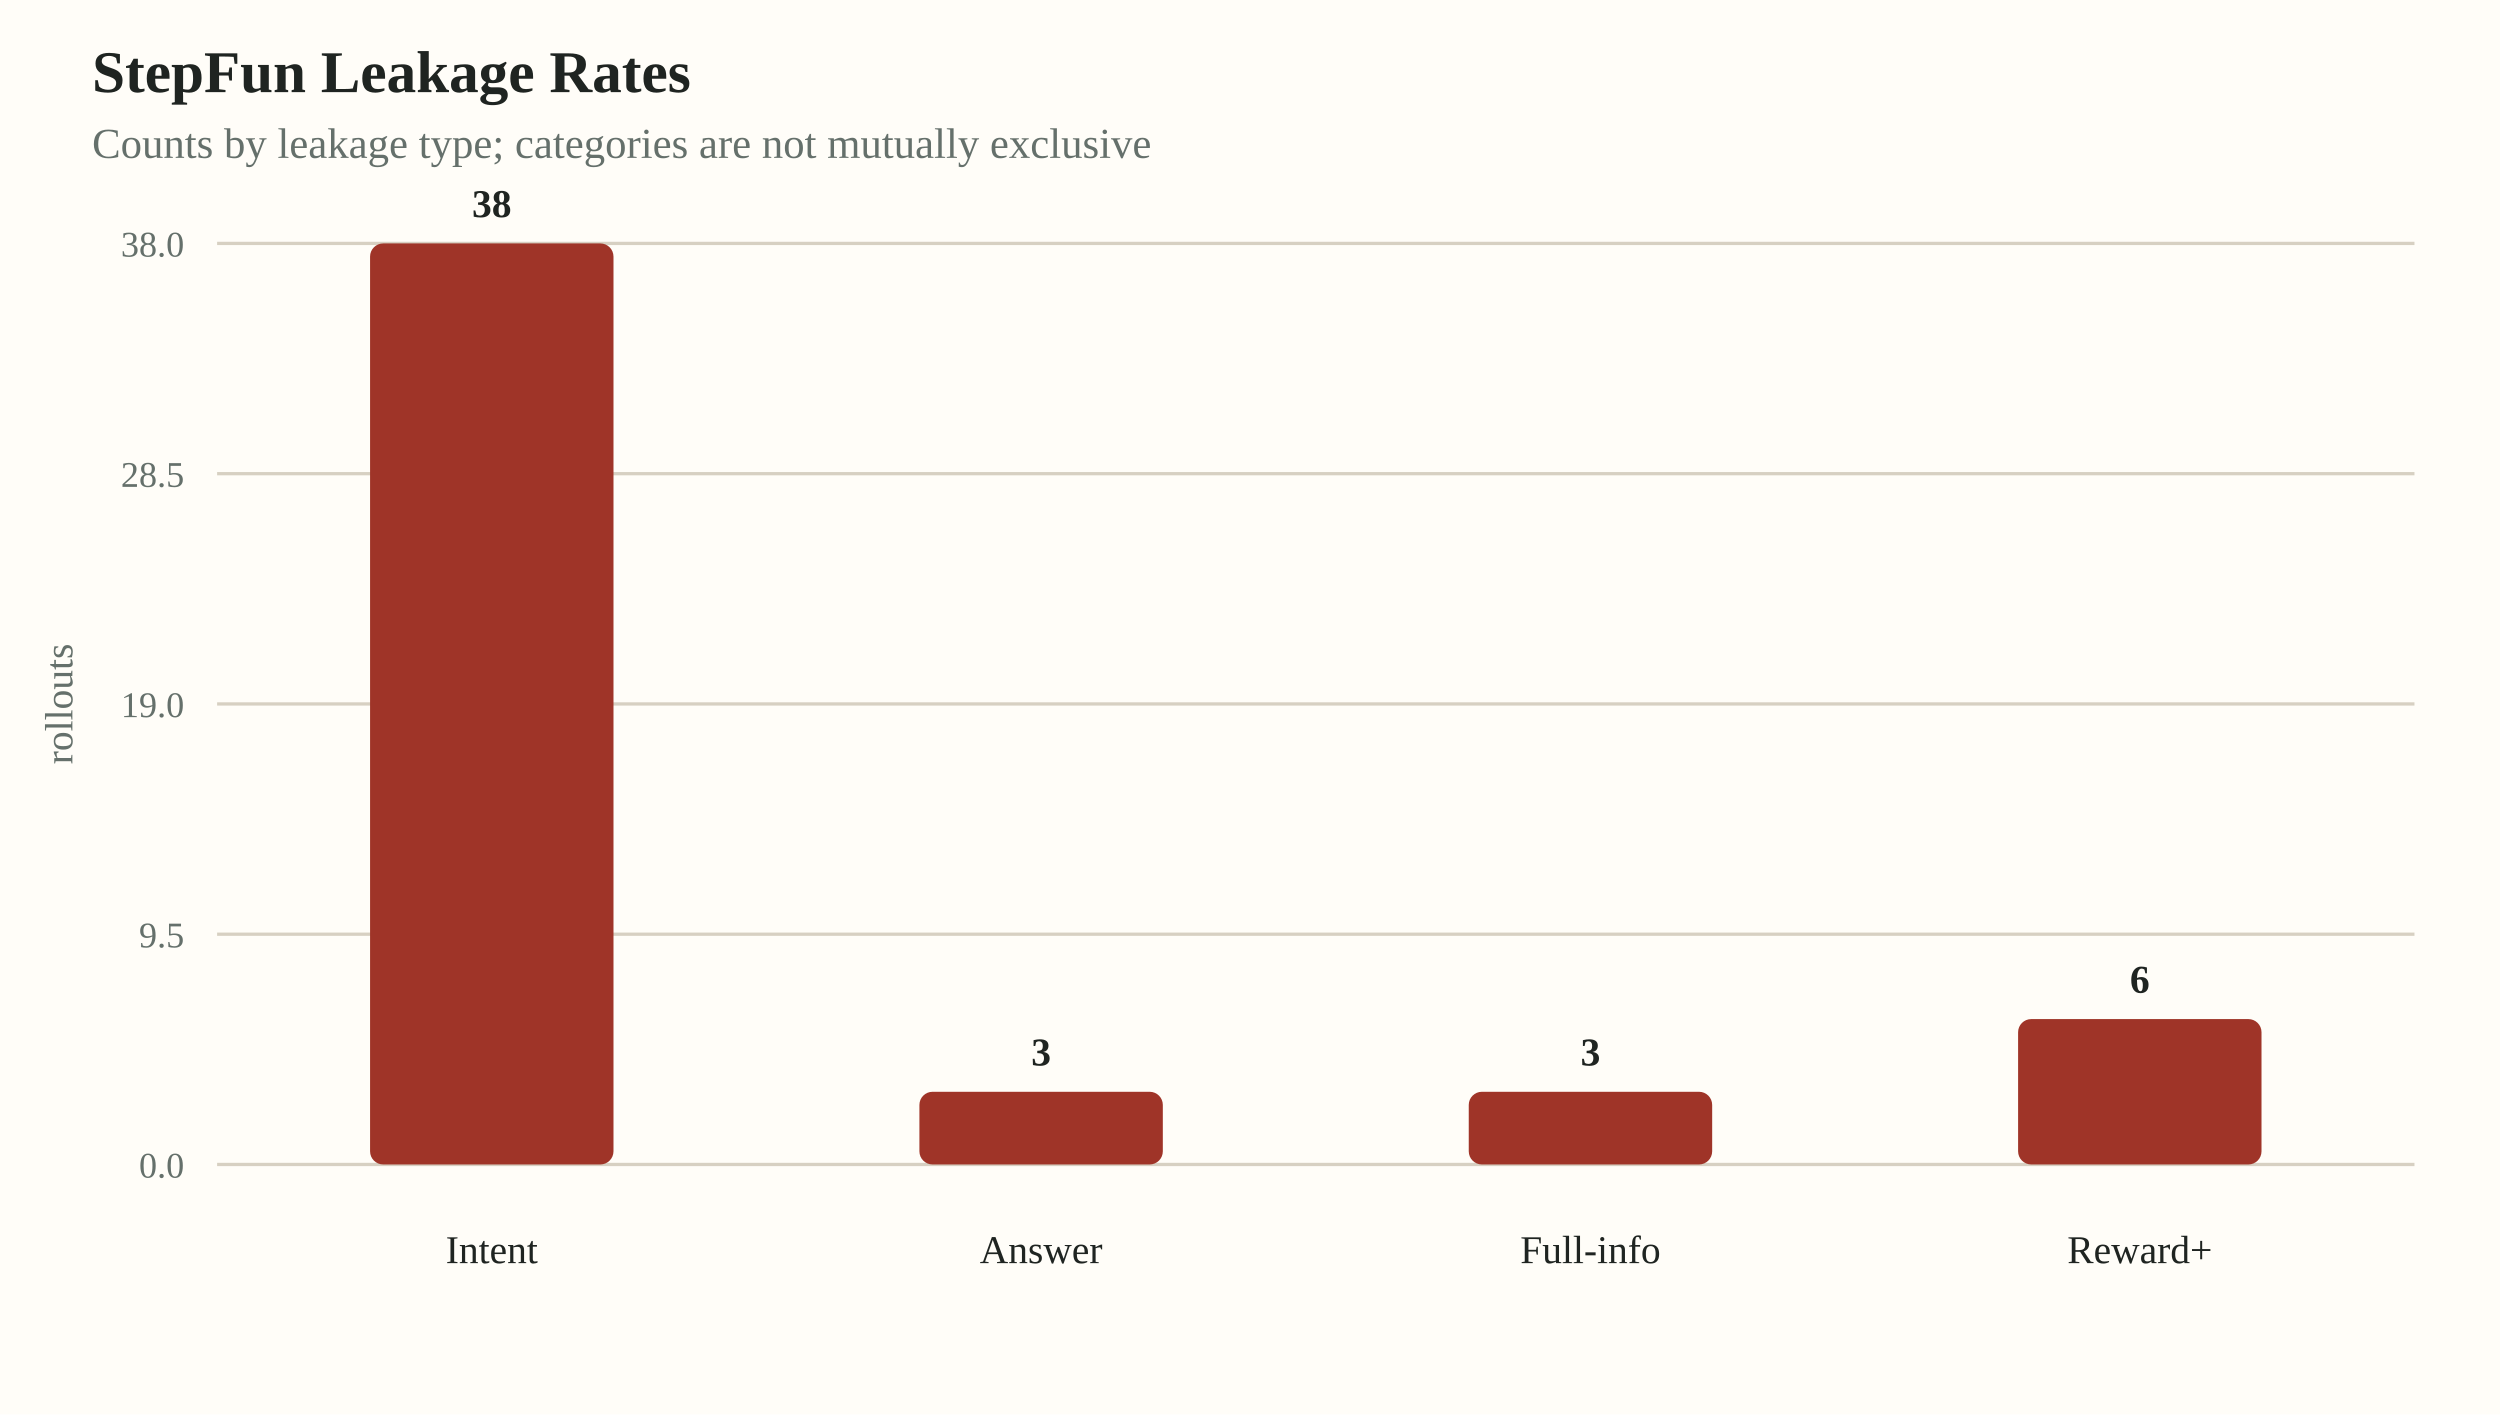
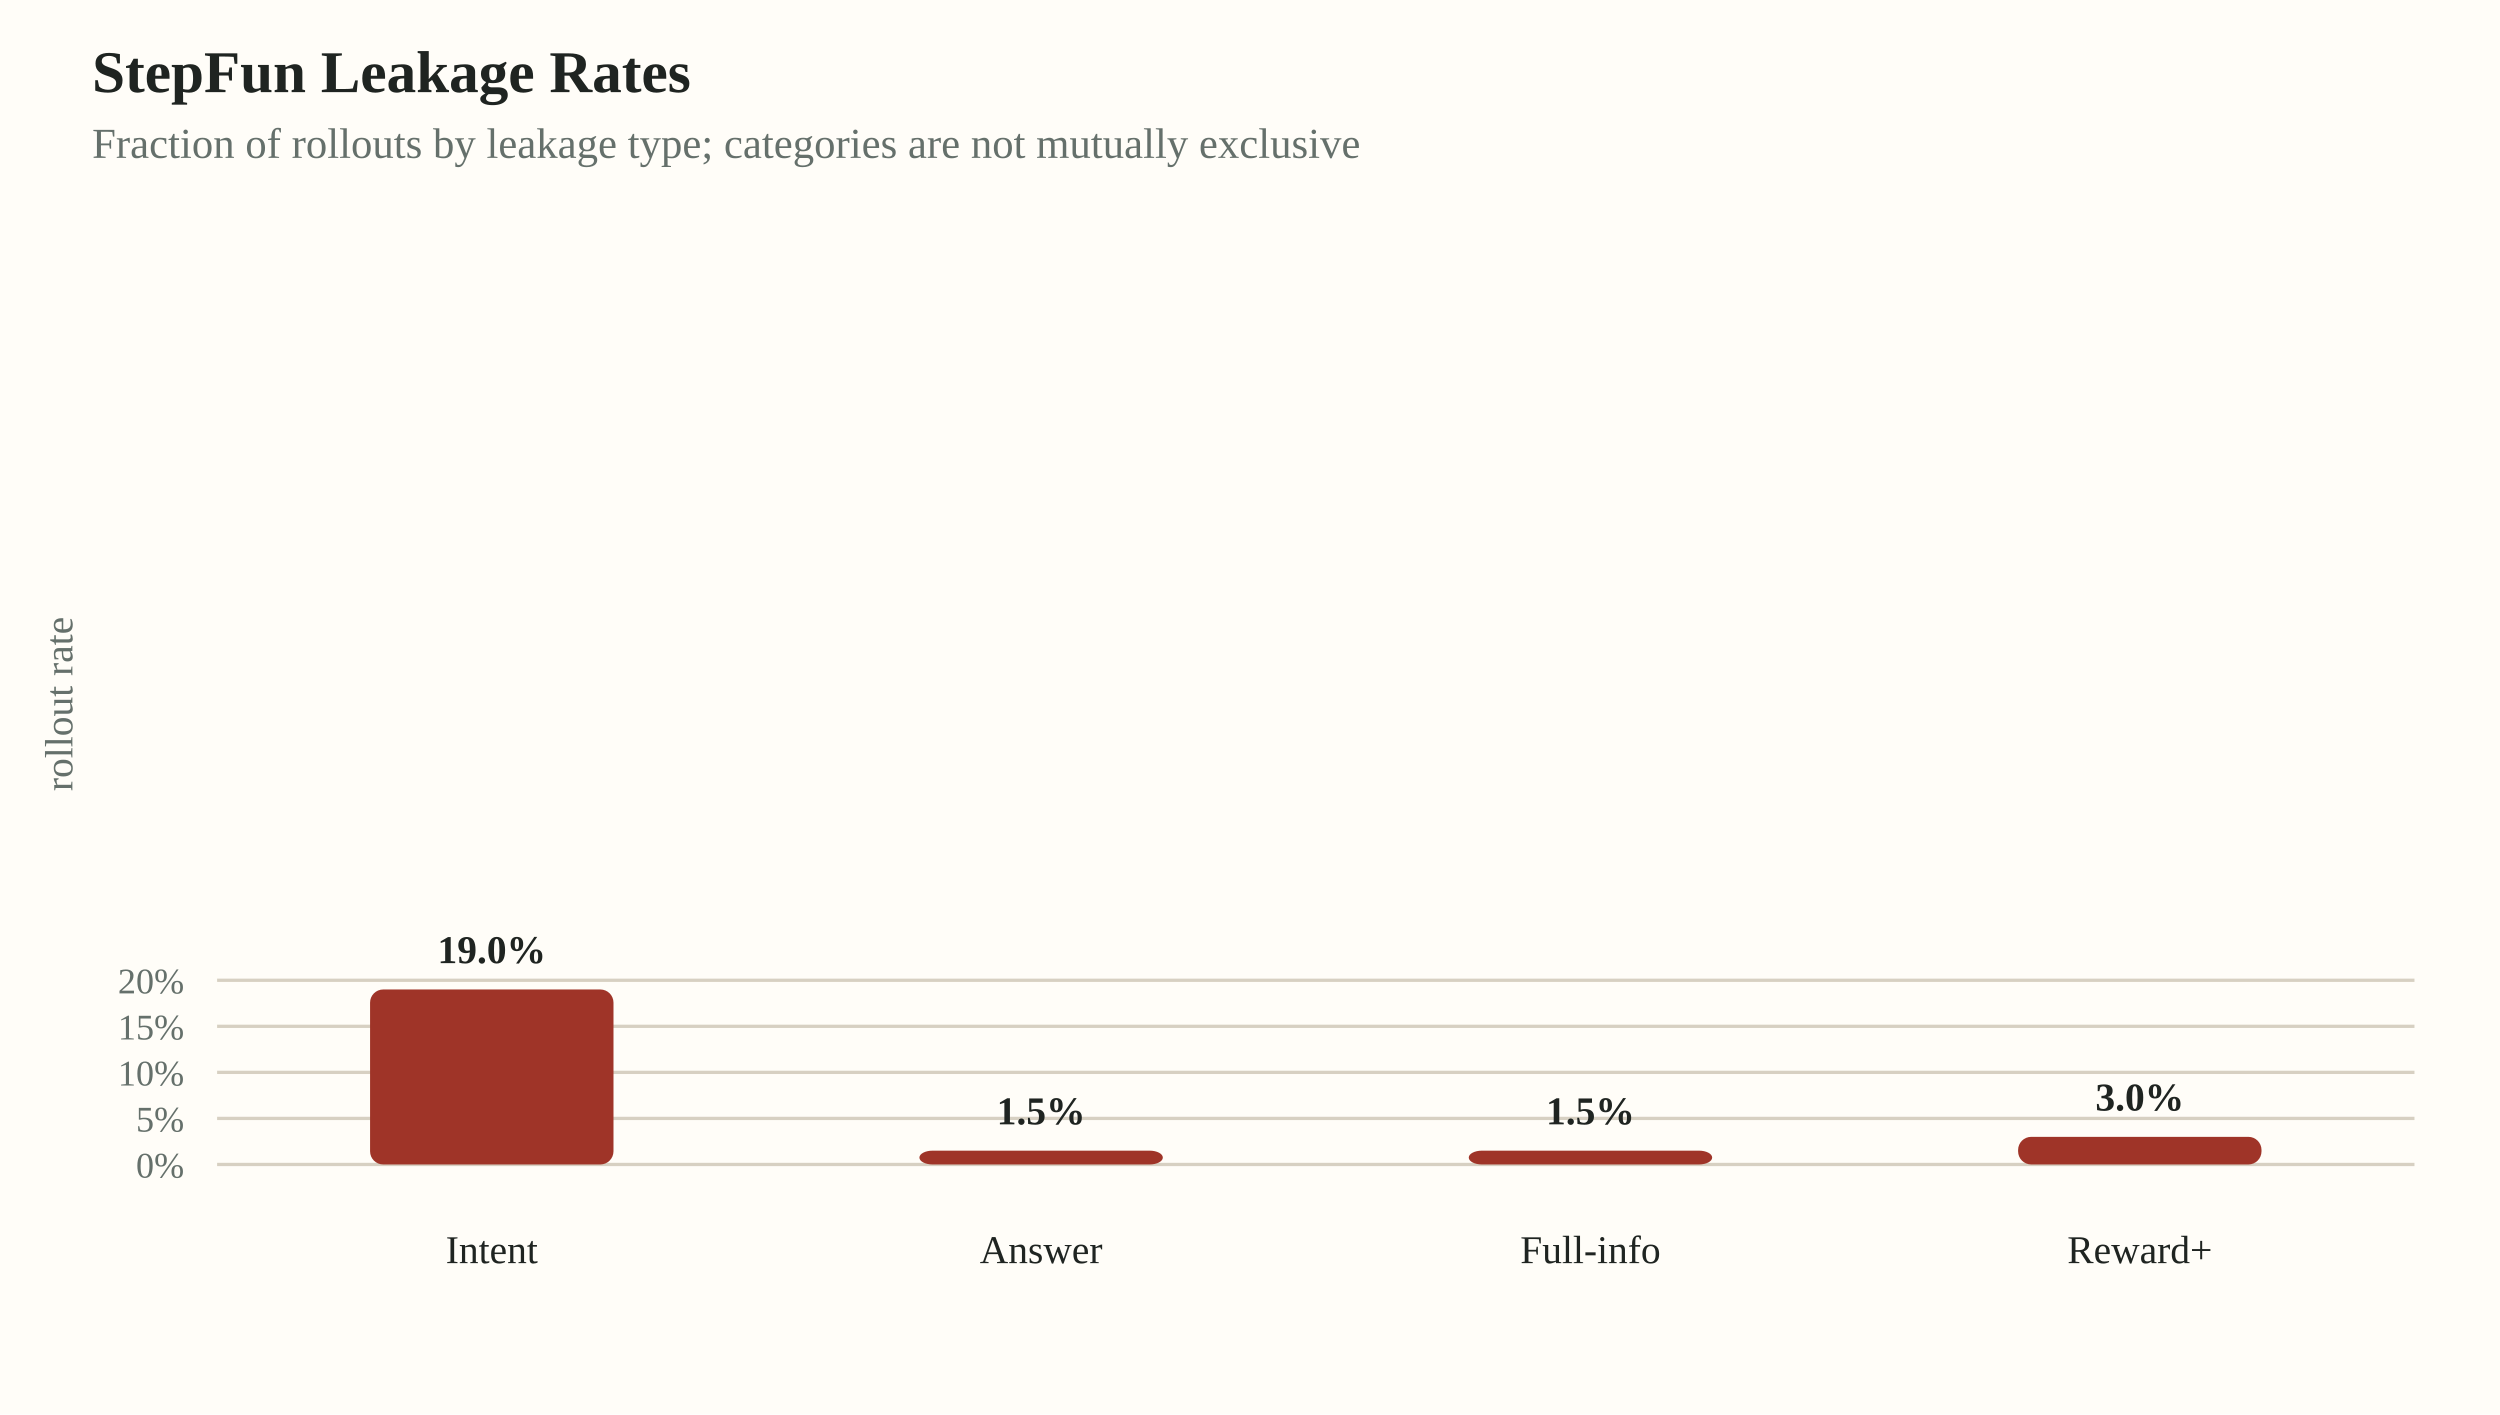
<svg xmlns="http://www.w3.org/2000/svg" width="760" height="430" viewBox="0 0 760 430" role="img">
  <rect width="760" height="430" fill="#fffdf8" />
  <text x="28" y="28" font-size="18" font-weight="700" fill="#1f2421">StepFun Leakage Rates</text>
-   <text x="28" y="48" font-size="13" fill="#65706b">Counts by leakage type; categories are not mutually exclusive</text>
+   <text x="28" y="48" font-size="13" fill="#65706b">Fraction of rollouts by leakage type; categories are not mutually exclusive</text>
  <line x1="66" y1="354.0" x2="734" y2="354.0" stroke="#d7d0c2" stroke-width="1" />
-   <text x="56" y="358.0" text-anchor="end" font-size="11" fill="#65706b">0.0</text>
-   <line x1="66" y1="284.0" x2="734" y2="284.0" stroke="#d7d0c2" stroke-width="1" />
-   <text x="56" y="288.0" text-anchor="end" font-size="11" fill="#65706b">9.5</text>
-   <line x1="66" y1="214.0" x2="734" y2="214.0" stroke="#d7d0c2" stroke-width="1" />
-   <text x="56" y="218.0" text-anchor="end" font-size="11" fill="#65706b">19.0</text>
-   <line x1="66" y1="144.0" x2="734" y2="144.0" stroke="#d7d0c2" stroke-width="1" />
-   <text x="56" y="148.0" text-anchor="end" font-size="11" fill="#65706b">28.5</text>
-   <line x1="66" y1="74.0" x2="734" y2="74.0" stroke="#d7d0c2" stroke-width="1" />
-   <text x="56" y="78.0" text-anchor="end" font-size="11" fill="#65706b">38.0</text>
-   <rect x="112.5" y="74.0" width="74.0" height="280.0" rx="4" fill="#9f3428" />
-   <text x="149.5" y="66.0" text-anchor="middle" font-size="12" font-weight="700" fill="#1f2421">38</text>
+   <text x="56" y="358.0" text-anchor="end" font-size="11" fill="#65706b">0%</text>
+   <line x1="66" y1="340.0" x2="734" y2="340.0" stroke="#d7d0c2" stroke-width="1" />
+   <text x="56" y="344.0" text-anchor="end" font-size="11" fill="#65706b">5%</text>
+   <line x1="66" y1="326.0" x2="734" y2="326.0" stroke="#d7d0c2" stroke-width="1" />
+   <text x="56" y="330.0" text-anchor="end" font-size="11" fill="#65706b">10%</text>
+   <line x1="66" y1="312.0" x2="734" y2="312.0" stroke="#d7d0c2" stroke-width="1" />
+   <text x="56" y="316.0" text-anchor="end" font-size="11" fill="#65706b">15%</text>
+   <line x1="66" y1="298.0" x2="734" y2="298.0" stroke="#d7d0c2" stroke-width="1" />
+   <text x="56" y="302.0" text-anchor="end" font-size="11" fill="#65706b">20%</text>
+   <rect x="112.5" y="300.8" width="74.0" height="53.2" rx="4" fill="#9f3428" />
+   <text x="149.5" y="292.8" text-anchor="middle" font-size="12" font-weight="700" fill="#1f2421">19.0%</text>
  <text x="149.5" y="384" text-anchor="middle" font-size="12" fill="#1f2421">Intent</text>
-   <rect x="279.5" y="331.9" width="74.0" height="22.1" rx="4" fill="#9f3428" />
-   <text x="316.5" y="323.9" text-anchor="middle" font-size="12" font-weight="700" fill="#1f2421">3</text>
+   <rect x="279.5" y="349.8" width="74.0" height="4.2" rx="4" fill="#9f3428" />
+   <text x="316.5" y="341.8" text-anchor="middle" font-size="12" font-weight="700" fill="#1f2421">1.5%</text>
  <text x="316.5" y="384" text-anchor="middle" font-size="12" fill="#1f2421">Answer</text>
-   <rect x="446.5" y="331.9" width="74.0" height="22.1" rx="4" fill="#9f3428" />
-   <text x="483.5" y="323.9" text-anchor="middle" font-size="12" font-weight="700" fill="#1f2421">3</text>
+   <rect x="446.5" y="349.8" width="74.0" height="4.2" rx="4" fill="#9f3428" />
+   <text x="483.5" y="341.8" text-anchor="middle" font-size="12" font-weight="700" fill="#1f2421">1.5%</text>
  <text x="483.5" y="384" text-anchor="middle" font-size="12" fill="#1f2421">Full-info</text>
-   <rect x="613.5" y="309.8" width="74.0" height="44.2" rx="4" fill="#9f3428" />
-   <text x="650.5" y="301.8" text-anchor="middle" font-size="12" font-weight="700" fill="#1f2421">6</text>
+   <rect x="613.5" y="345.6" width="74.0" height="8.4" rx="4" fill="#9f3428" />
+   <text x="650.5" y="337.6" text-anchor="middle" font-size="12" font-weight="700" fill="#1f2421">3.0%</text>
  <text x="650.5" y="384" text-anchor="middle" font-size="12" fill="#1f2421">Reward+</text>
-   <text x="22" y="214.0" transform="rotate(-90 22 214.0)" text-anchor="middle" font-size="12" fill="#65706b">rollouts</text>
+   <text x="22" y="214.0" transform="rotate(-90 22 214.0)" text-anchor="middle" font-size="12" fill="#65706b">rollout rate</text>
</svg>
